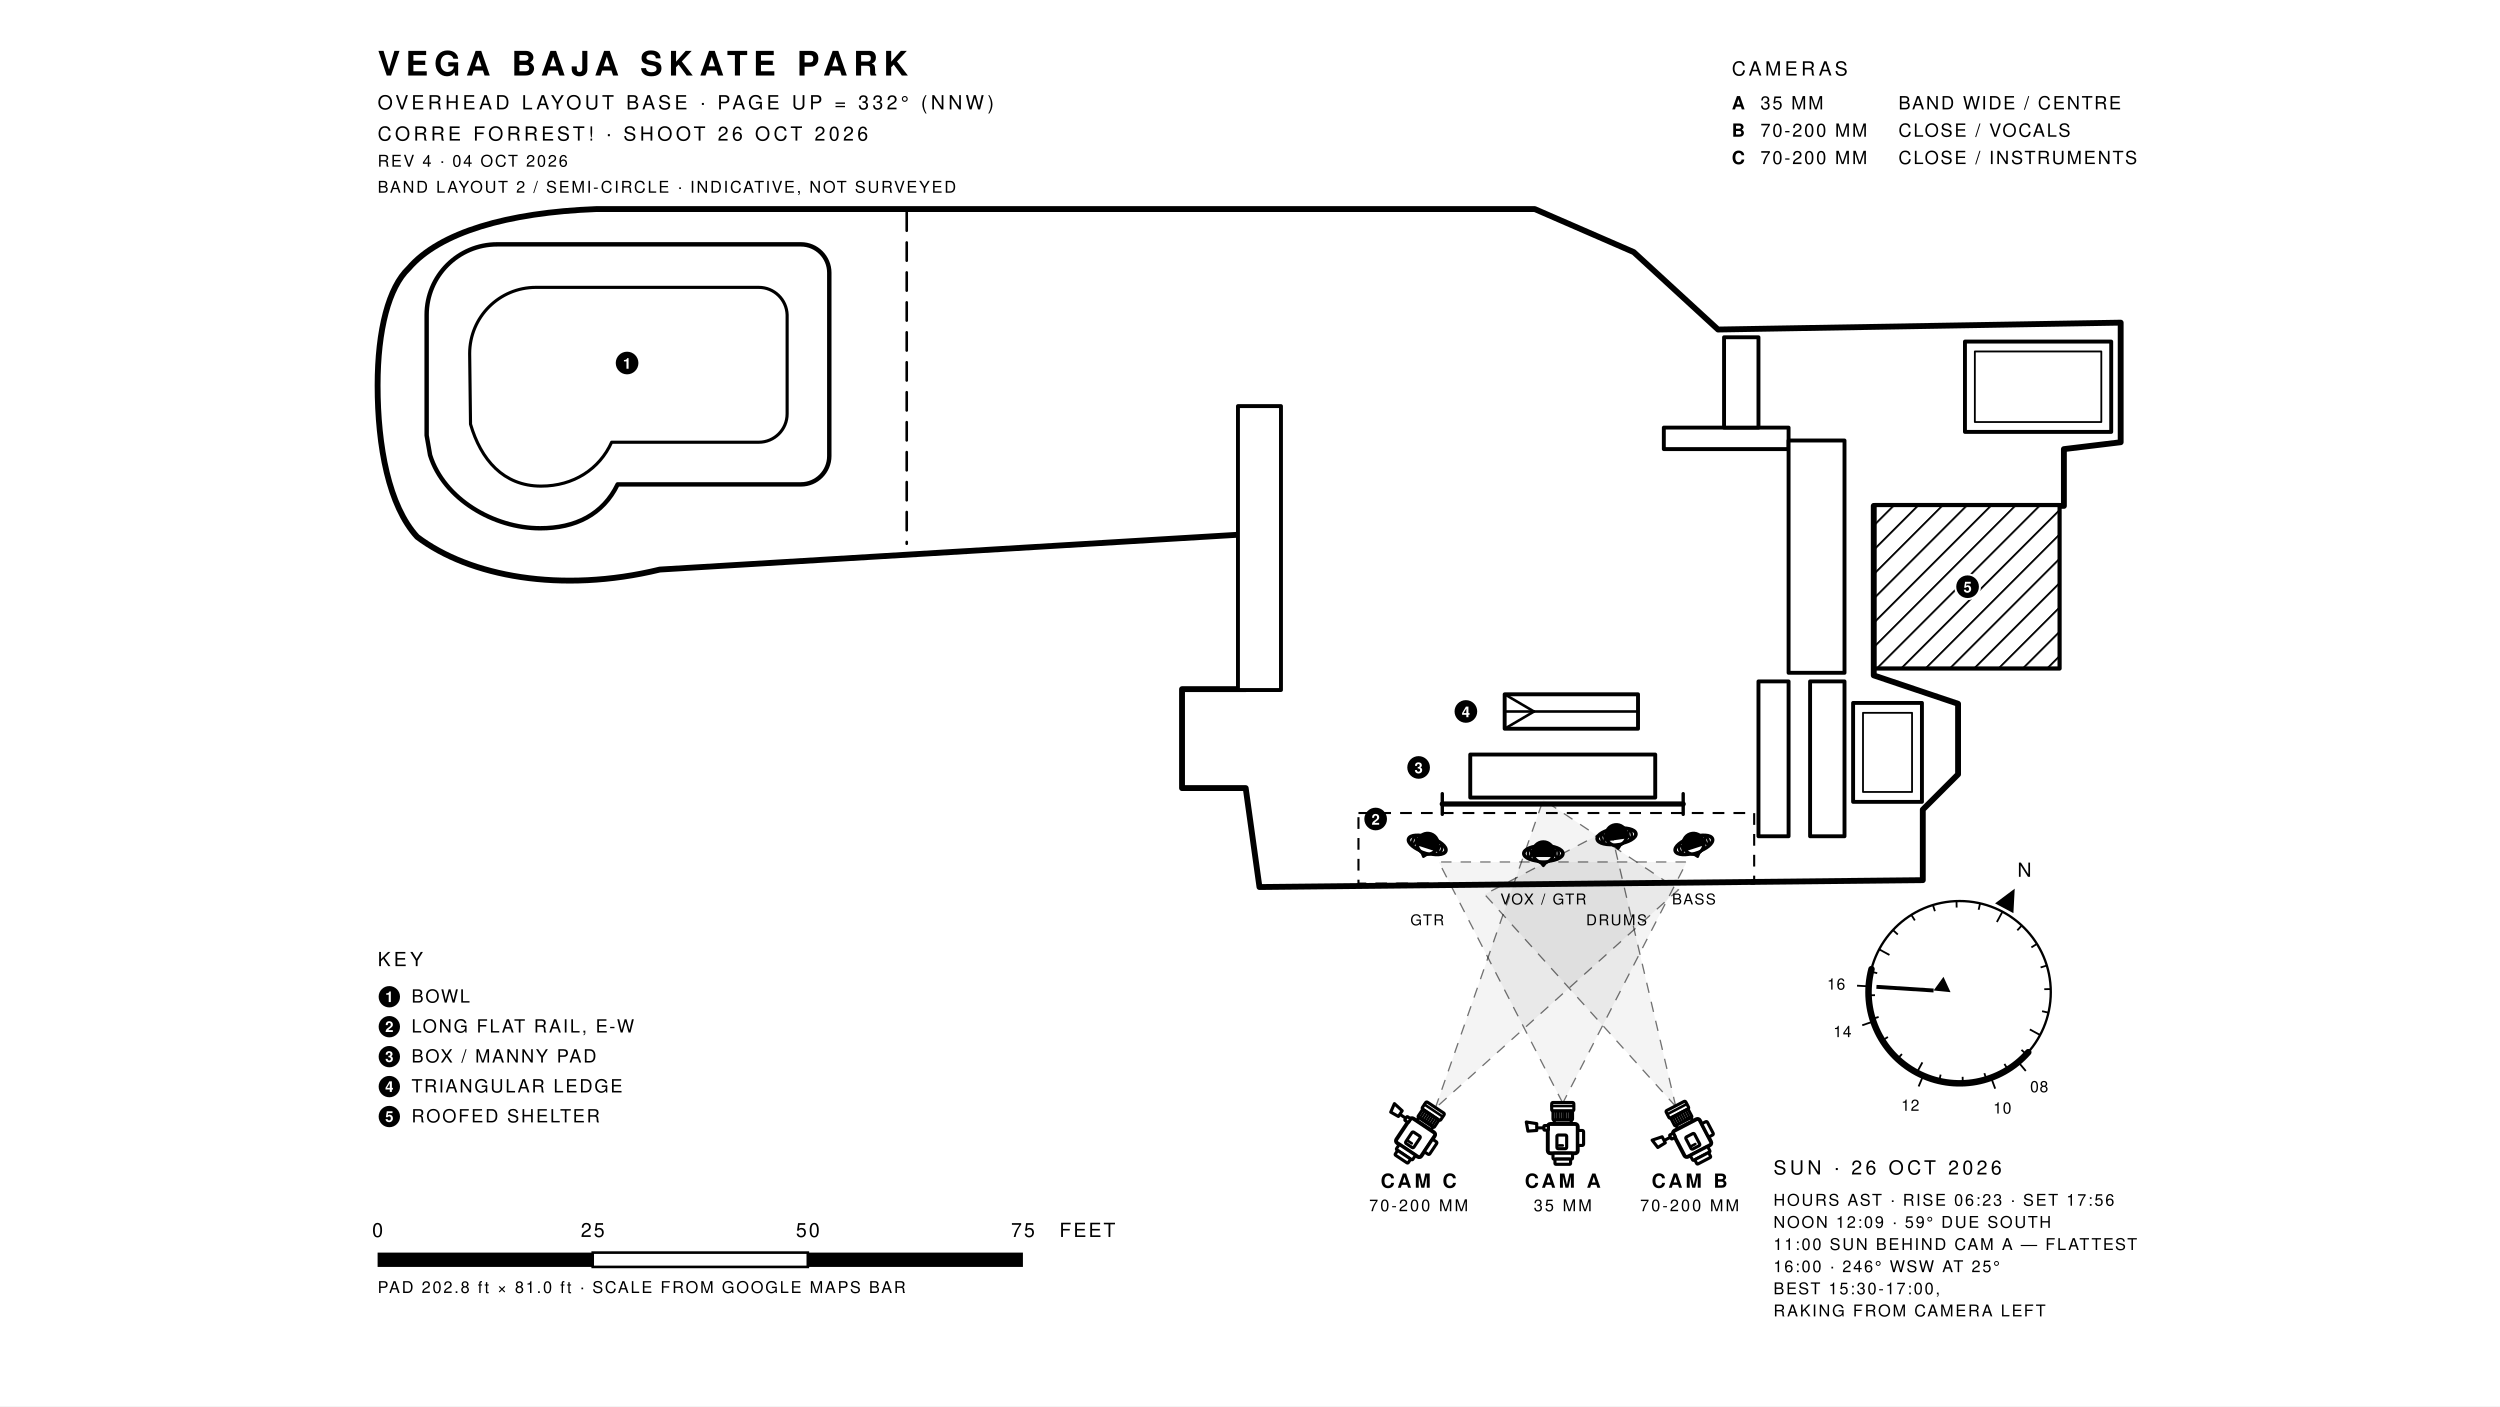
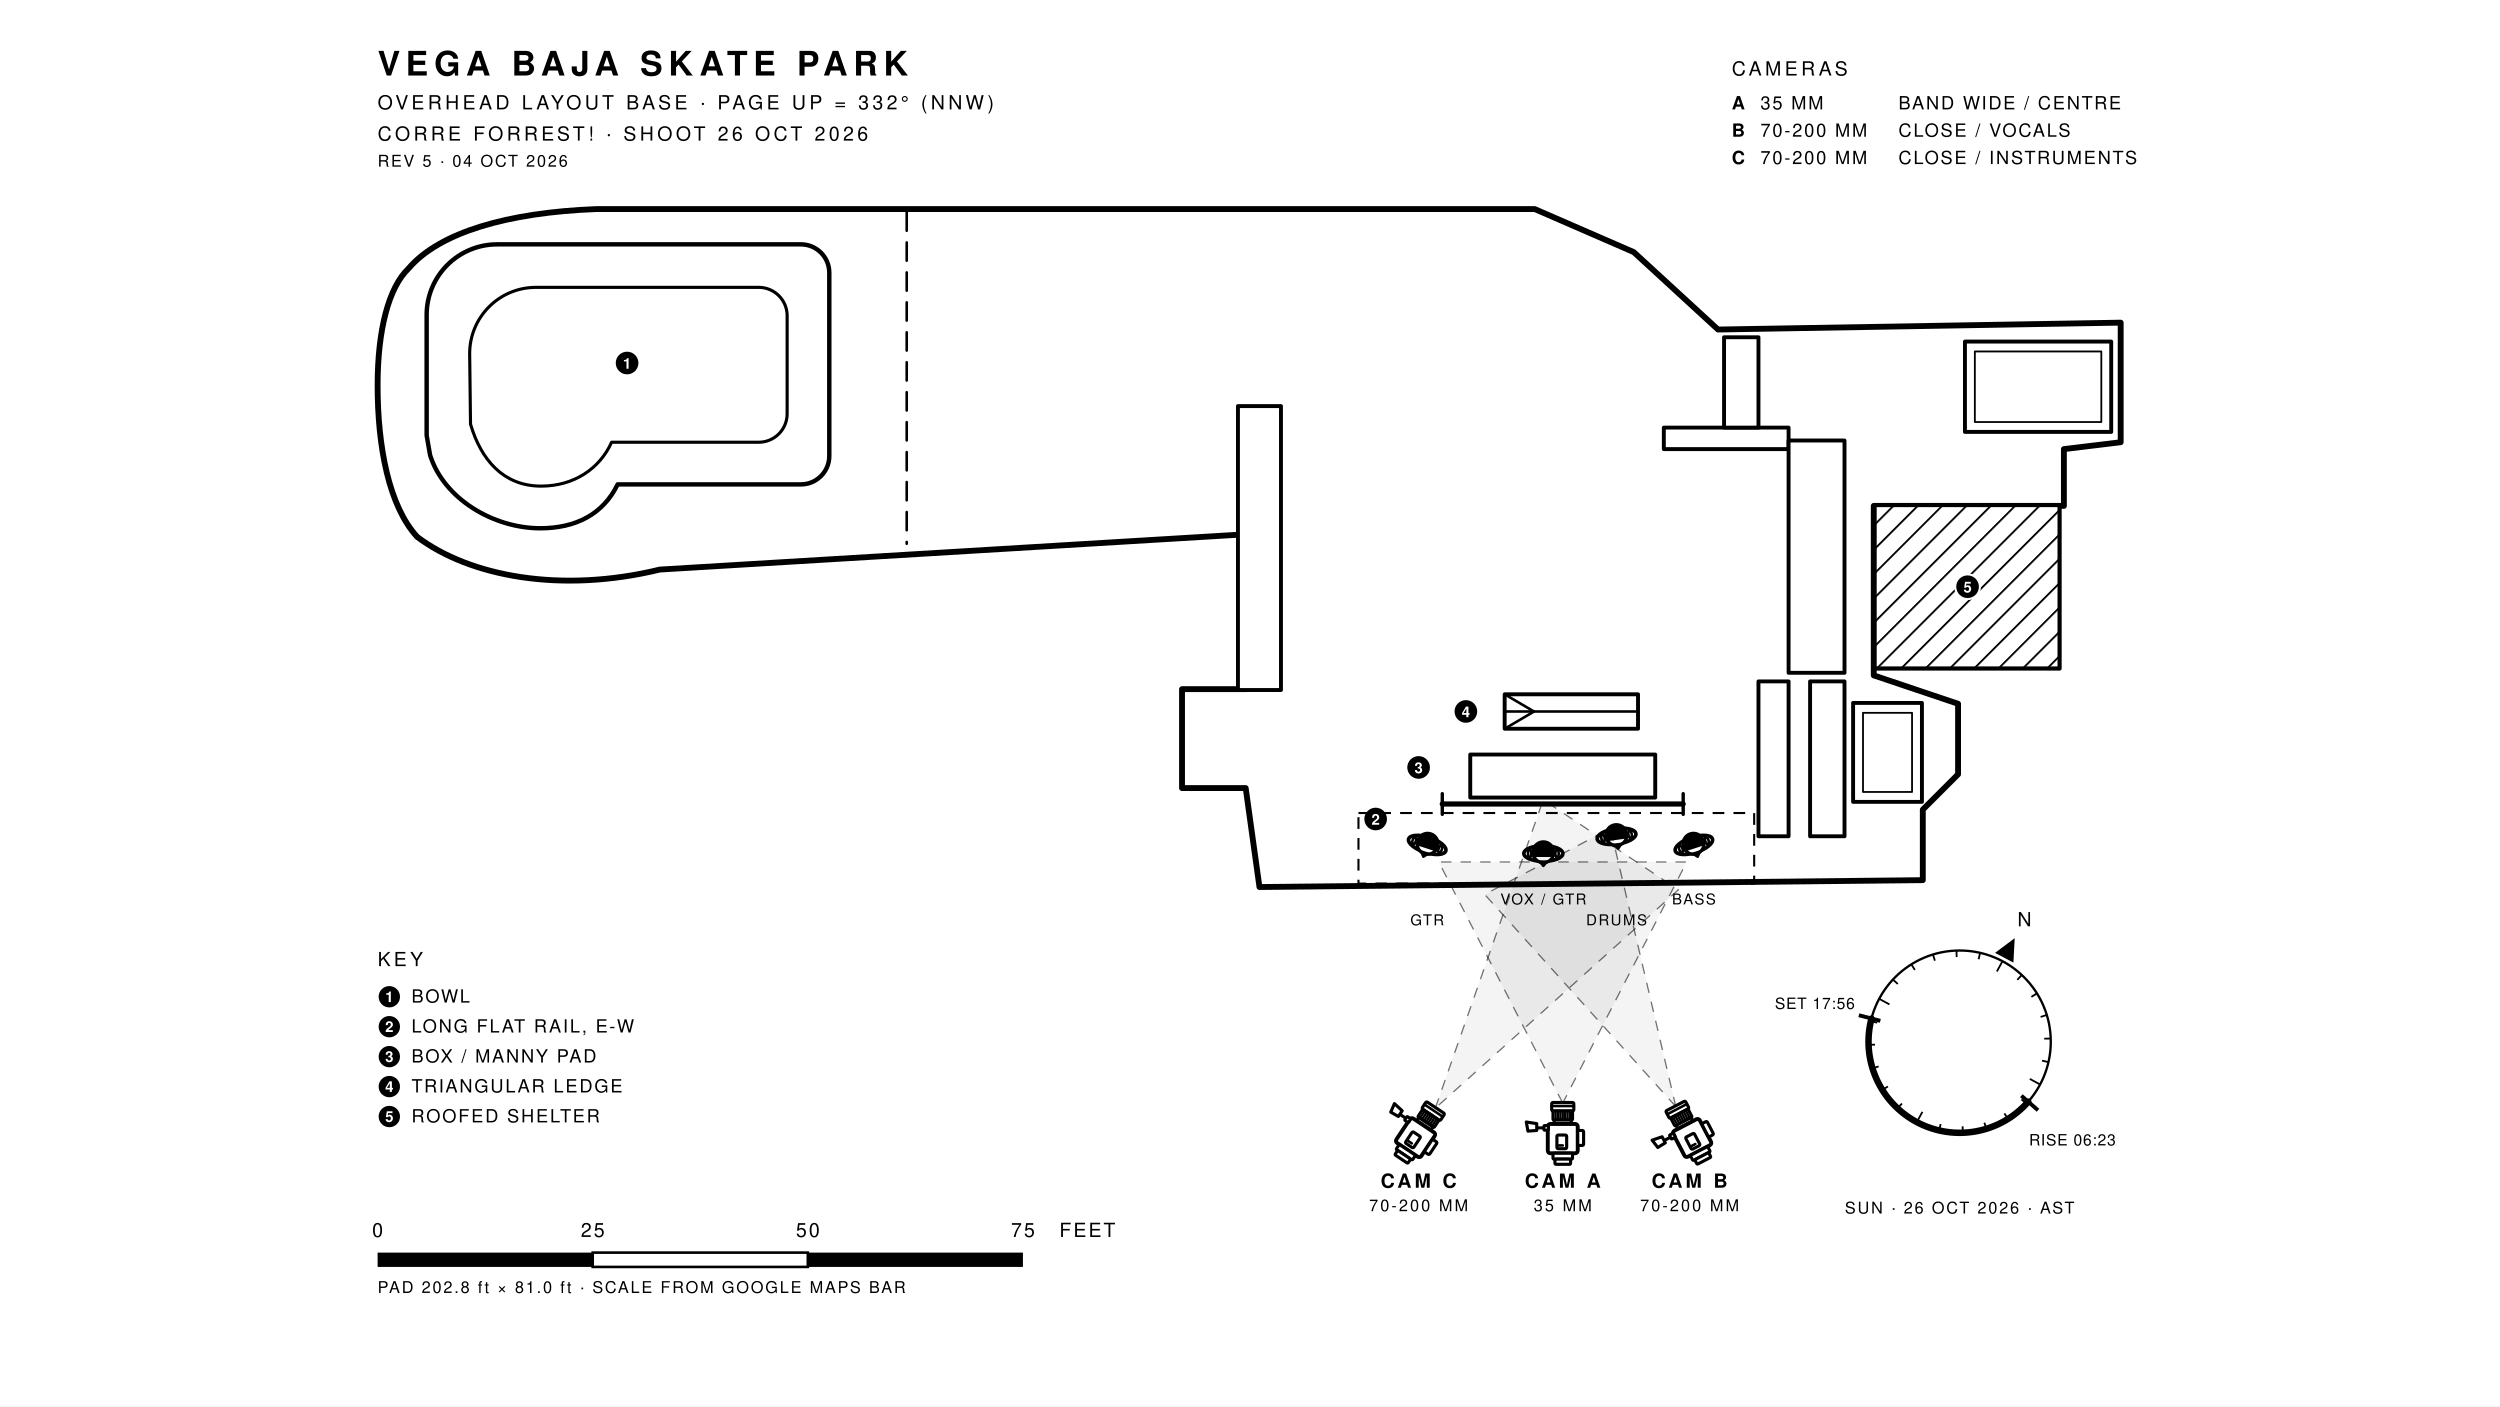
<svg xmlns="http://www.w3.org/2000/svg" width="1920" height="1080" viewBox="0 0 1920 1080">
  <style>
    text { font-family:'Helvetica Neue',Helvetica,Arial,'Liberation Sans',sans-serif; fill:#000 }
    .pad,.coping,.floor,.thin,.joint,.obj,.rail,.shelter,.offpad {
      fill:#fff; stroke:#000; stroke-linejoin:round; stroke-linecap:round }
    .thin,.joint,.floor,.coping,.rail { fill:none }
    .joint   { stroke-dasharray:2.119 1.362 }
    .shelter { fill:url(#hatch) }
    .offpad  { fill:none; stroke-dasharray:1.665 1.211 }
    .icon    { fill:#fff; stroke:#000; stroke-linejoin:round; stroke-linecap:round }
    .cone    { fill:#000; fill-opacity:0.045; stroke:#000; stroke-width:1.0; stroke-opacity:0.55; stroke-dasharray:8 7 }
    .perf    { fill:none; stroke:#000; stroke-width:1.6; stroke-dasharray:9 7 }
    .key     { fill:#000; stroke:#fff; stroke-width:1.6 }
    .keynum  { font-size:11.5px; font-weight:700; fill:#fff; letter-spacing:0 }
    .dial    { fill:#fff; stroke:#000; stroke-width:1.8 }
    .dialtick{ stroke:#000; stroke-width:1.4 }
    .sunarc  { fill:none; stroke:#000; stroke-width:5; stroke-linecap:round }
    .sunray  { stroke:#000; stroke-width:3 }
    .sunhead,.narrow { fill:#000 }
    .dialnum { font-size:12px; letter-spacing:0.6px }
    .title   { font-size:26px; letter-spacing:4.5px; font-weight:700 }
    .sub     { font-size:15px; letter-spacing:2.6px }
    .tick    { font-size:15px; letter-spacing:1.6px }
    .note    { font-size:12.5px; letter-spacing:1.4px }
    .legend  { font-size:14px; letter-spacing:1.4px }
    .camtag  { font-size:15px; letter-spacing:2.4px; font-weight:700 }
    .camlens { font-size:12.5px; letter-spacing:1.6px }
    .bandtag { font-size:11.5px; letter-spacing:1.2px }
    .grid line { stroke:#000; stroke-width:0.6; opacity:0.22 }
</style>
  <defs>
    <pattern id="hatch" patternUnits="userSpaceOnUse" width="2.0" height="2.0" patternTransform="rotate(45)">
      <rect width="2.0" height="2.0" fill="#fff" />
      <line x1="0" y1="0" x2="0" y2="2.0" stroke="#000" stroke-width="0.42" />
    </pattern>
    <g id="cam" stroke-width="4.80">
      <rect x="-17" y="-47" width="34" height="13" rx="2" />
      <line x1="-17" y1="-41.5" x2="17" y2="-41.5" stroke-width="4.00" />
      <rect x="-15" y="-34" width="30" height="14" rx="1.5" />
      <g stroke-width="3.60">
        <line x1="-11" y1="-33" x2="-11" y2="-21" />
        <line x1="-7.3" y1="-33" x2="-7.3" y2="-21" />
        <line x1="-3.6" y1="-33" x2="-3.6" y2="-21" />
        <line x1="0" y1="-33" x2="0" y2="-21" />
        <line x1="3.6" y1="-33" x2="3.6" y2="-21" />
        <line x1="7.3" y1="-33" x2="7.3" y2="-21" />
        <line x1="11" y1="-33" x2="11" y2="-21" />
      </g>
      <rect x="-13" y="-20" width="26" height="6" rx="1.5" />
      <rect x="-23" y="-14" width="46" height="45" rx="4" stroke-width="6.00" />
      <rect x="23" y="-4" width="9" height="23" rx="2" />
      <path d="M -23,-8 L -40,-8" stroke-width="4.80" />
      <rect x="-29" y="-11.5" width="7" height="7" rx="1" />
      <path d="M -40,-14.5 L -56,-17 L -53.5,-3 L -40,-4 Z" />
      <rect x="-9" y="3" width="15" height="21" rx="2" />
      <line x1="-6" y1="19" x2="0" y2="19" stroke-width="4.00" />
      <rect x="-15" y="31" width="30" height="9" rx="1.5" />
      <rect x="-12" y="40" width="24" height="8" rx="1.5" />
    </g>
    <g id="person" stroke-width="4.80">
      <ellipse cx="0" cy="0" rx="30" ry="12" stroke-width="5.60" />
      <ellipse cx="-21" cy="0" rx="2.6" ry="6" stroke-width="4.00" />
      <ellipse cx="21" cy="0" rx="2.6" ry="6" stroke-width="4.00" />
      <circle cx="0" cy="-2" r="16" fill="#000" stroke-width="4.80" />
      <path d="M -15.2,3 A 16,16 0 0 0 15.2,3 Z" fill="#fff" stroke-width="4.80" />
      <path d="M -5.5,12.5 L 0,19 L 5.5,12.5 Z" fill="#000" stroke-width="4.00" />
    </g>
  </defs>
  <rect width="1920" height="1080" fill="#fff" />
  <g id="park" transform="translate(290,150) scale(6.6075)">
    <path class="pad" d="M 0.0,22.1  C 0.0,15.6 1.3,10.7 3.6,8.5  C 7.2,4.3 15.1,2.0 25.4,1.6  L 134.5,1.6  L 146.0,6.6 L 155.8,15.6  L 202.6,14.8 L 202.6,28.7 L 196.0,29.5 L 196.0,36.1  L 173.9,36.1 L 173.9,55.8  L 183.7,59.1 L 183.7,67.3 L 179.6,71.4 L 179.6,79.6  L 102.5,80.4 L 100.9,68.9  L 93.5,68.9 L 93.5,57.4 L 100.9,57.4  L 100.9,39.4  L 32.8,43.5  C 21.3,46.3 10.7,44.3 4.6,39.7  C 1.3,36.1 0.0,29.2 0.0,22.1 Z" stroke-width="0.681" />
    <path class="coping" d="M 13.9,5.7  L 49.2,5.7 A 3.3,3.3 0 0 1 52.5,9.0  L 52.5,30.3 A 3.3,3.3 0 0 1 49.2,33.6  L 27.9,33.6  C 26.2,37.1 23.0,38.7 18.9,38.7  C 13.5,38.7 7.7,35.3 6.1,30.2  L 5.7,27.9 L 5.7,13.9  A 8.2,8.2 0 0 1 13.9,5.7 Z" stroke-width="0.515" />
    <path class="floor" d="M 18.4,10.7  L 44.3,10.7 A 3.3,3.3 0 0 1 47.6,13.9  L 47.6,25.4 A 3.3,3.3 0 0 1 44.3,28.7  L 27.2,28.7  C 25.8,31.8 22.8,33.8 19.0,33.8  C 14.6,33.8 12.0,30.7 10.8,26.6  L 10.7,18.4  A 7.7,7.7 0 0 1 18.4,10.7 Z" stroke-width="0.363" />
    <line class="joint" x1="61.5" y1="2.0" x2="61.5" y2="40.5" stroke-width="0.303" />
    <rect class="obj" x="100.0" y="24.5" width="5.0" height="33.0" stroke-width="0.454" />
    <rect class="obj" x="131.0" y="58.0" width="15.5" height="4.0" stroke-width="0.454" />
    <line class="thin" x1="131.0" y1="60.0" x2="146.5" y2="60.0" stroke-width="0.303" />
    <line class="thin" x1="131.0" y1="58.0" x2="134.41" y2="60.0" stroke-width="0.303" />
    <line class="thin" x1="131.0" y1="62.0" x2="134.41" y2="60.0" stroke-width="0.303" />
    <rect class="obj" x="127.0" y="65.0" width="21.5" height="5.0" stroke-width="0.454" />
    <line class="rail" x1="123.75" y1="70.75" x2="151.75" y2="70.75" stroke-width="0.605" />
    <line class="obj" x1="123.75" y1="69.55" x2="123.75" y2="71.95" stroke-width="0.394" />
    <line class="obj" x1="151.75" y1="69.55" x2="151.75" y2="71.95" stroke-width="0.394" />
    <rect class="obj" x="149.5" y="27.0" width="14.5" height="2.5" stroke-width="0.454" />
    <rect class="obj" x="156.5" y="16.5" width="4.0" height="10.5" stroke-width="0.454" />
    <rect class="obj" x="164.0" y="28.5" width="6.5" height="27.0" stroke-width="0.454" />
    <rect class="obj" x="160.5" y="56.5" width="3.5" height="18.0" stroke-width="0.454" />
    <rect class="obj" x="166.5" y="56.5" width="4.0" height="18.0" stroke-width="0.454" />
    <rect class="obj" x="171.5" y="59.0" width="8.0" height="11.5" stroke-width="0.454" />
    <rect class="thin" x="172.65" y="60.15" width="5.7" height="9.2" stroke-width="0.212" />
    <rect class="obj" x="184.5" y="17.0" width="17.0" height="10.5" stroke-width="0.454" />
    <rect class="thin" x="185.65" y="18.15" width="14.7" height="8.2" stroke-width="0.212" />
    <rect class="shelter" x="174.0" y="36.0" width="21.5" height="19.0" stroke-width="0.484" />
  </g>
  <g id="keys">
    <circle class="key" cx="481.6" cy="278.8" r="9.5" />
    <text x="481.6" y="283.2" class="keynum" text-anchor="middle">1</text>
    <circle class="key" cx="1056.5" cy="629.0" r="9.5" />
    <text x="1056.5" y="633.4" class="keynum" text-anchor="middle">2</text>
    <circle class="key" cx="1089.5" cy="589.4" r="9.5" />
    <text x="1089.5" y="593.8" class="keynum" text-anchor="middle">3</text>
    <circle class="key" cx="1125.8" cy="546.4" r="9.5" />
    <text x="1125.8" y="550.8" class="keynum" text-anchor="middle">4</text>
    <circle class="key" cx="1511.1" cy="450.6" r="9.5" />
    <text x="1511.1" y="455.0" class="keynum" text-anchor="middle">5</text>
  </g>
  <g id="band">
    <rect class="perf" x="1043.3" y="624.4" width="303.9" height="54.2" />
    <g class="icon" transform="translate(1096.1,648.9) rotate(18) scale(0.5)">
      <use href="#person" />
    </g>
    <text x="1096.1" y="710.6" class="bandtag" text-anchor="middle">GTR</text>
    <g class="icon" transform="translate(1185.3,655.5) rotate(0) scale(0.5)">
      <use href="#person" />
    </g>
    <text x="1185.3" y="694.6" class="bandtag" text-anchor="middle">VOX / GTR</text>
    <g class="icon" transform="translate(1241.5,642.3) rotate(-8) scale(0.5)">
      <use href="#person" />
    </g>
    <text x="1241.5" y="710.6" class="bandtag" text-anchor="middle">DRUMS</text>
    <g class="icon" transform="translate(1300.9,648.9) rotate(-18) scale(0.5)">
      <use href="#person" />
    </g>
    <text x="1300.9" y="694.6" class="bandtag" text-anchor="middle">BASS</text>
  </g>
  <g id="cameras">
    <path class="cone" d="M 1200.2,847.2 L 1105.0,662.0 L 1295.4,662.0 Z" />
    <g class="icon" transform="translate(1200.2,870.2) rotate(0.0) scale(0.5)">
      <use href="#cam" />
    </g>
    <text x="1200.2" y="912.2" class="camtag" text-anchor="middle">CAM A</text>
    <text x="1200.2" y="930.2" class="camlens" text-anchor="middle">35 MM</text>
    <path class="cone" d="M 1287.0,849.8 L 1140.2,686.9 L 1236.8,636.3 Z" />
    <g class="icon" transform="translate(1297.6,870.2) rotate(-27.6) scale(0.5)">
      <use href="#cam" />
    </g>
    <text x="1297.6" y="912.2" class="camtag" text-anchor="middle">CAM B</text>
    <text x="1297.6" y="930.2" class="camlens" text-anchor="middle">70-200 MM</text>
    <path class="cone" d="M 1102.3,851.1 L 1185.2,614.2 L 1289.0,683.4 Z" />
    <g class="icon" transform="translate(1089.5,870.2) rotate(33.7) scale(0.5)">
      <use href="#cam" />
    </g>
    <text x="1089.5" y="912.2" class="camtag" text-anchor="middle">CAM C</text>
    <text x="1089.5" y="930.2" class="camlens" text-anchor="middle">70-200 MM</text>
  </g>
  <g id="annotation">
    <g transform="translate(290,58)">
      <text x="0" y="0" class="title">VEGA BAJA SKATE PARK</text>
      <text x="0" y="26" class="sub">OVERHEAD LAYOUT BASE · PAGE UP = 332° (NNW)</text>
      <text x="0" y="50" class="sub">CORRE FORREST! · SHOOT 26 OCT 2026</text>
-       <text x="0" y="70" class="note">REV 4 · 04 OCT 2026</text>
-       <text x="0" y="90" class="note">BAND LAYOUT 2 / SEMI-CIRCLE · INDICATIVE, NOT SURVEYED</text>
+       <text x="0" y="70" class="note">REV 5 · 04 OCT 2026</text>
    </g>
    <g transform="translate(1330,58)">
      <text x="0" y="0" class="sub">CAMERAS</text>
      <text x="0" y="26" class="legend" font-weight="700">A</text>
      <text x="22" y="26" class="legend">35 MM</text>
      <text x="128" y="26" class="legend">BAND WIDE / CENTRE</text>
      <text x="0" y="47" class="legend" font-weight="700">B</text>
      <text x="22" y="47" class="legend">70-200 MM</text>
      <text x="128" y="47" class="legend">CLOSE / VOCALS</text>
      <text x="0" y="68" class="legend" font-weight="700">C</text>
      <text x="22" y="68" class="legend">70-200 MM</text>
      <text x="128" y="68" class="legend">CLOSE / INSTRUMENTS</text>
    </g>
    <g transform="translate(290,742)">
      <text x="0" y="0" class="sub">KEY</text>
      <circle class="key" cx="9.0" cy="23.5" r="9.0" />
      <text x="9.0" y="27.6" class="keynum" text-anchor="middle">1</text>
      <text x="26" y="28" class="legend">BOWL</text>
      <circle class="key" cx="9.0" cy="46.5" r="9.0" />
      <text x="9.0" y="50.6" class="keynum" text-anchor="middle">2</text>
      <text x="26" y="51" class="legend">LONG FLAT RAIL, E-W</text>
      <circle class="key" cx="9.0" cy="69.5" r="9.0" />
      <text x="9.0" y="73.6" class="keynum" text-anchor="middle">3</text>
      <text x="26" y="74" class="legend">BOX / MANNY PAD</text>
      <circle class="key" cx="9.0" cy="92.5" r="9.0" />
      <text x="9.0" y="96.6" class="keynum" text-anchor="middle">4</text>
      <text x="26" y="97" class="legend">TRIANGULAR LEDGE</text>
      <circle class="key" cx="9.0" cy="115.5" r="9.0" />
      <text x="9.0" y="119.6" class="keynum" text-anchor="middle">5</text>
      <text x="26" y="120" class="legend">ROOFED SHELTER</text>
    </g>
    <g transform="translate(290.0,962.0)">
      <rect x="0" y="0" width="165.2" height="11" fill="#000" />
      <rect x="165.2" y="0" width="165.2" height="11" fill="none" stroke="#000" stroke-width="2" />
      <rect x="330.4" y="0" width="165.2" height="11" fill="#000" />
      <text x="0.0" y="-12" class="tick" text-anchor="middle">0</text>
      <text x="165.2" y="-12" class="tick" text-anchor="middle">25</text>
      <text x="330.4" y="-12" class="tick" text-anchor="middle">50</text>
      <text x="495.6" y="-12" class="tick" text-anchor="middle">75</text>
      <text x="523.6" y="-12" class="tick">FEET</text>
      <text x="0" y="31" class="note">PAD 202.8 ft × 81.0 ft · SCALE FROM GOOGLE MAPS BAR</text>
    </g>
    <g transform="translate(0,0)">
-       <circle class="dial" cx="1505" cy="762" r="70" />
-       <line class="dialtick" x1="1537.9" y1="700.2" x2="1533.6" y2="708.1" />
-       <line class="dialtick" x1="1552.7" y1="710.8" x2="1549.3" y2="714.5" />
-       <line class="dialtick" x1="1564.4" y1="724.9" x2="1560.1" y2="727.6" />
-       <line class="dialtick" x1="1571.9" y1="741.5" x2="1567.2" y2="743.0" />
-       <line class="dialtick" x1="1575.0" y1="759.6" x2="1570.0" y2="759.7" />
-       <line class="dialtick" x1="1573.2" y1="777.7" x2="1568.3" y2="776.6" />
-       <line class="dialtick" x1="1566.8" y1="794.9" x2="1558.9" y2="790.6" />
-       <line class="dialtick" x1="1556.2" y1="809.7" x2="1552.5" y2="806.3" />
-       <line class="dialtick" x1="1542.1" y1="821.4" x2="1539.4" y2="817.1" />
-       <line class="dialtick" x1="1525.5" y1="828.9" x2="1524.0" y2="824.2" />
-       <line class="dialtick" x1="1507.4" y1="832.0" x2="1507.3" y2="827.0" />
-       <line class="dialtick" x1="1489.3" y1="830.2" x2="1490.4" y2="825.3" />
-       <line class="dialtick" x1="1472.1" y1="823.8" x2="1476.4" y2="815.9" />
-       <line class="dialtick" x1="1457.3" y1="813.2" x2="1460.7" y2="809.5" />
-       <line class="dialtick" x1="1445.6" y1="799.1" x2="1449.9" y2="796.4" />
-       <line class="dialtick" x1="1438.1" y1="782.5" x2="1442.8" y2="781.0" />
-       <line class="dialtick" x1="1435.0" y1="764.4" x2="1440.0" y2="764.3" />
-       <line class="dialtick" x1="1436.8" y1="746.3" x2="1441.7" y2="747.4" />
-       <line class="dialtick" x1="1443.2" y1="729.1" x2="1451.1" y2="733.4" />
-       <line class="dialtick" x1="1453.8" y1="714.3" x2="1457.5" y2="717.7" />
-       <line class="dialtick" x1="1467.9" y1="702.6" x2="1470.6" y2="706.9" />
-       <line class="dialtick" x1="1484.5" y1="695.1" x2="1486.0" y2="699.8" />
-       <line class="dialtick" x1="1502.6" y1="692.0" x2="1502.7" y2="697.0" />
-       <line class="dialtick" x1="1520.7" y1="693.8" x2="1519.6" y2="698.7" />
-       <path class="sunarc" d="M 1557.7,808.1 A 70,70 0 0 1 1437.3,744.3" />
-       <line class="dialtick" x1="1550.0" y1="815.6" x2="1555.8" y2="822.5" />
-       <text x="1566.1" y="838.8" class="dialnum" text-anchor="middle">08</text>
-       <line class="dialtick" x1="1529.2" y1="827.7" x2="1532.3" y2="836.1" />
-       <text x="1537.8" y="855.2" class="dialnum" text-anchor="middle">10</text>
-       <line class="dialtick" x1="1477.0" y1="826.2" x2="1473.5" y2="834.4" />
-       <text x="1467.1" y="853.1" class="dialnum" text-anchor="middle">12</text>
-       <line class="dialtick" x1="1438.7" y1="784.5" x2="1430.2" y2="787.4" />
-       <text x="1415.0" y="796.5" class="dialnum" text-anchor="middle">14</text>
-       <line class="dialtick" x1="1435.1" y1="757.5" x2="1426.2" y2="757.0" />
-       <text x="1410.2" y="760.0" class="dialnum" text-anchor="middle">16</text>
-       <line class="sunray" x1="1441.1" y1="757.9" x2="1485.0" y2="760.7" />
-       <polygon class="sunhead" points="1485.0,760.7 1492.6,750.2 1498.0,762.0" />
-       <path class="narrow" d="M 1547.3,682.5 L 1546.3,701.3 L 1532.2,693.8 Z" />
-       <text x="1554.8" y="673.4" class="tick" text-anchor="middle">N</text>
-     </g>
-     <g transform="translate(1362,902)">
-       <text x="0" y="0" class="sub">SUN · 26 OCT 2026</text>
-       <text x="0" y="24" class="note">HOURS AST · RISE 06:23 · SET 17:56</text>
-       <text x="0" y="41" class="note">NOON 12:09 · 59° DUE SOUTH</text>
-       <text x="0" y="58" class="note">11:00 SUN BEHIND CAM A — FLATTEST</text>
-       <text x="0" y="75" class="note">16:00 · 246° WSW AT 25°</text>
-       <text x="0" y="92" class="note">BEST 15:30-17:00,</text>
-       <text x="0" y="109" class="note">RAKING FROM CAMERA LEFT</text>
+       <circle class="dial" cx="1505" cy="800" r="70" />
+       <line class="dialtick" x1="1537.9" y1="738.2" x2="1533.6" y2="746.1" />
+       <line class="dialtick" x1="1552.7" y1="748.8" x2="1549.3" y2="752.5" />
+       <line class="dialtick" x1="1564.4" y1="762.9" x2="1560.1" y2="765.6" />
+       <line class="dialtick" x1="1571.9" y1="779.5" x2="1567.2" y2="781.0" />
+       <line class="dialtick" x1="1575.0" y1="797.6" x2="1570.0" y2="797.7" />
+       <line class="dialtick" x1="1573.2" y1="815.7" x2="1568.3" y2="814.6" />
+       <line class="dialtick" x1="1566.8" y1="832.9" x2="1558.9" y2="828.6" />
+       <line class="dialtick" x1="1556.2" y1="847.7" x2="1552.5" y2="844.3" />
+       <line class="dialtick" x1="1542.1" y1="859.4" x2="1539.4" y2="855.1" />
+       <line class="dialtick" x1="1525.5" y1="866.9" x2="1524.0" y2="862.2" />
+       <line class="dialtick" x1="1507.4" y1="870.0" x2="1507.3" y2="865.0" />
+       <line class="dialtick" x1="1489.3" y1="868.2" x2="1490.4" y2="863.3" />
+       <line class="dialtick" x1="1472.1" y1="861.8" x2="1476.4" y2="853.9" />
+       <line class="dialtick" x1="1457.3" y1="851.2" x2="1460.7" y2="847.5" />
+       <line class="dialtick" x1="1445.6" y1="837.1" x2="1449.9" y2="834.4" />
+       <line class="dialtick" x1="1438.1" y1="820.5" x2="1442.8" y2="819.0" />
+       <line class="dialtick" x1="1435.0" y1="802.4" x2="1440.0" y2="802.3" />
+       <line class="dialtick" x1="1436.8" y1="784.3" x2="1441.7" y2="785.4" />
+       <line class="dialtick" x1="1443.2" y1="767.1" x2="1451.1" y2="771.4" />
+       <line class="dialtick" x1="1453.8" y1="752.3" x2="1457.5" y2="755.7" />
+       <line class="dialtick" x1="1467.9" y1="740.6" x2="1470.6" y2="744.9" />
+       <line class="dialtick" x1="1484.5" y1="733.1" x2="1486.0" y2="737.8" />
+       <line class="dialtick" x1="1502.6" y1="730.0" x2="1502.7" y2="735.0" />
+       <line class="dialtick" x1="1520.7" y1="731.8" x2="1519.6" y2="736.7" />
+       <path class="sunarc" d="M 1557.7,846.1 A 70,70 0 0 1 1437.3,782.3" />
+       <line class="sunray" x1="1552.4" y1="841.5" x2="1565.2" y2="852.7" />
+       <text x="1591.6" y="879.7" class="dialnum" text-anchor="middle">RISE 06:23</text>
+       <line class="sunray" x1="1444.1" y1="784.0" x2="1427.6" y2="779.7" />
+       <text x="1393.8" y="774.9" class="dialnum" text-anchor="middle">SET 17:56</text>
+       <path class="narrow" d="M 1547.3,720.5 L 1546.3,739.3 L 1532.2,731.8 Z" />
+       <text x="1554.8" y="711.4" class="tick" text-anchor="middle">N</text>
+       <text x="1505" y="932" class="note" text-anchor="middle">SUN · 26 OCT 2026 · AST</text>
    </g>
  </g>
</svg>
